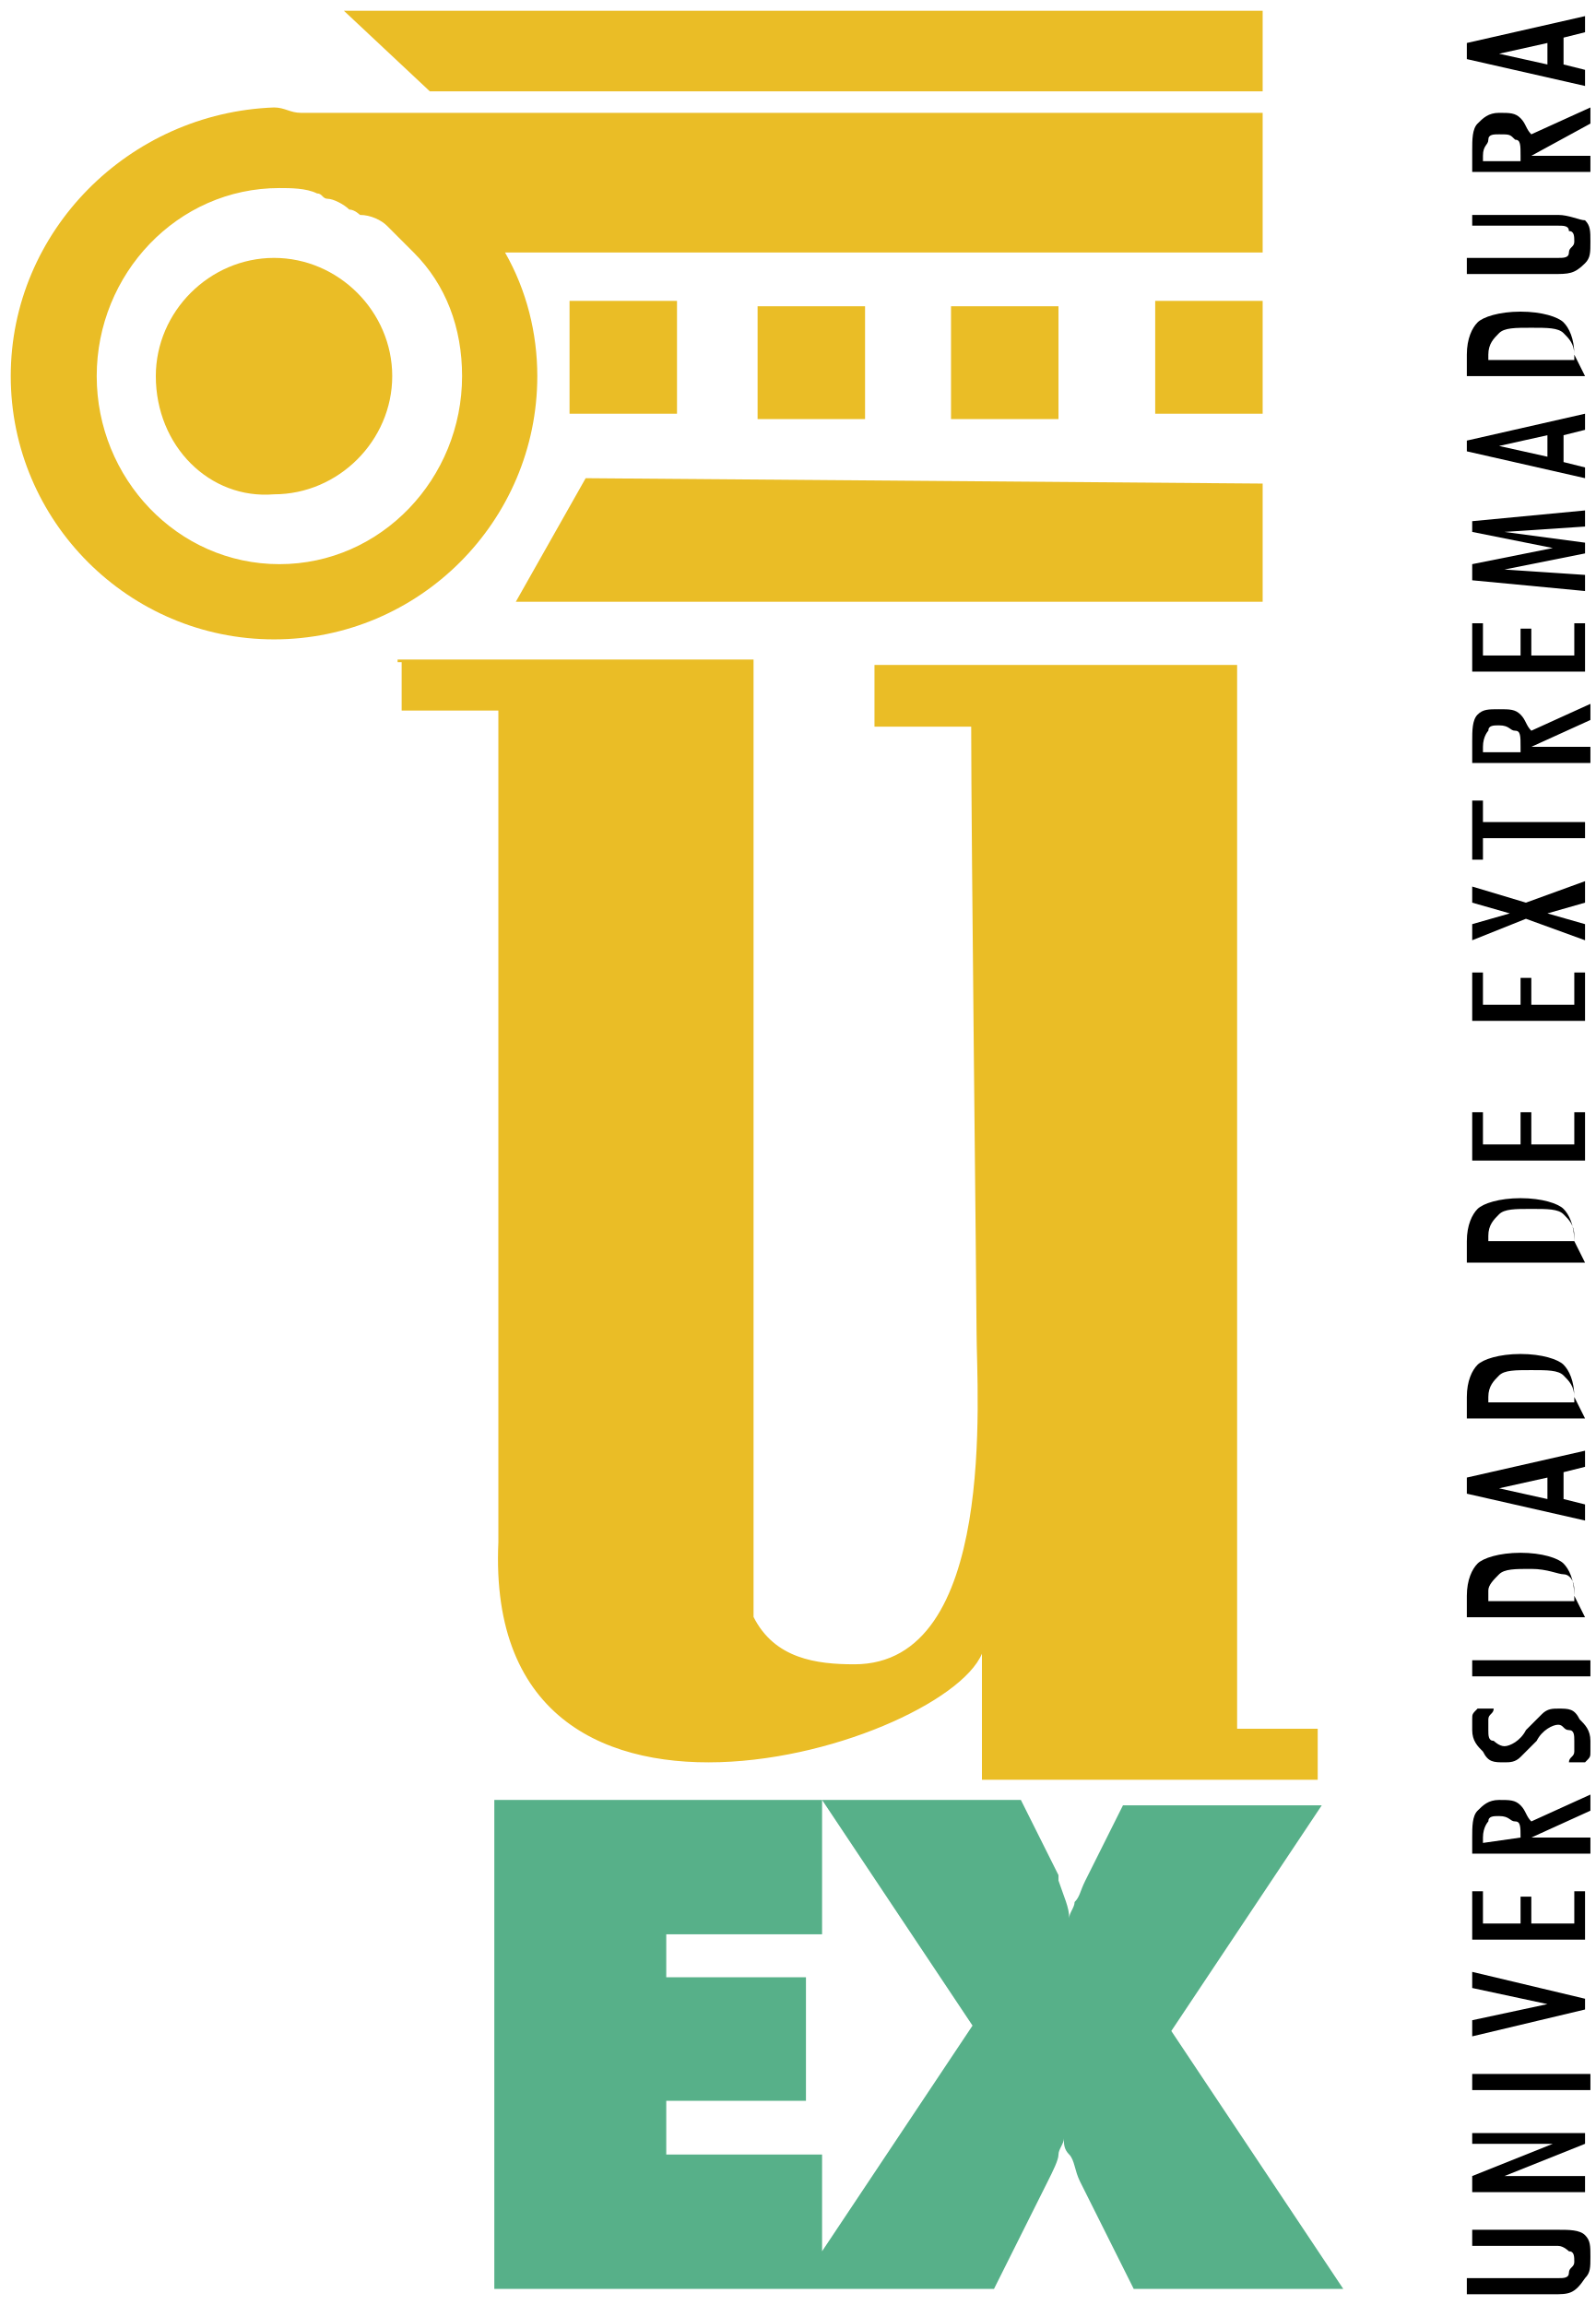
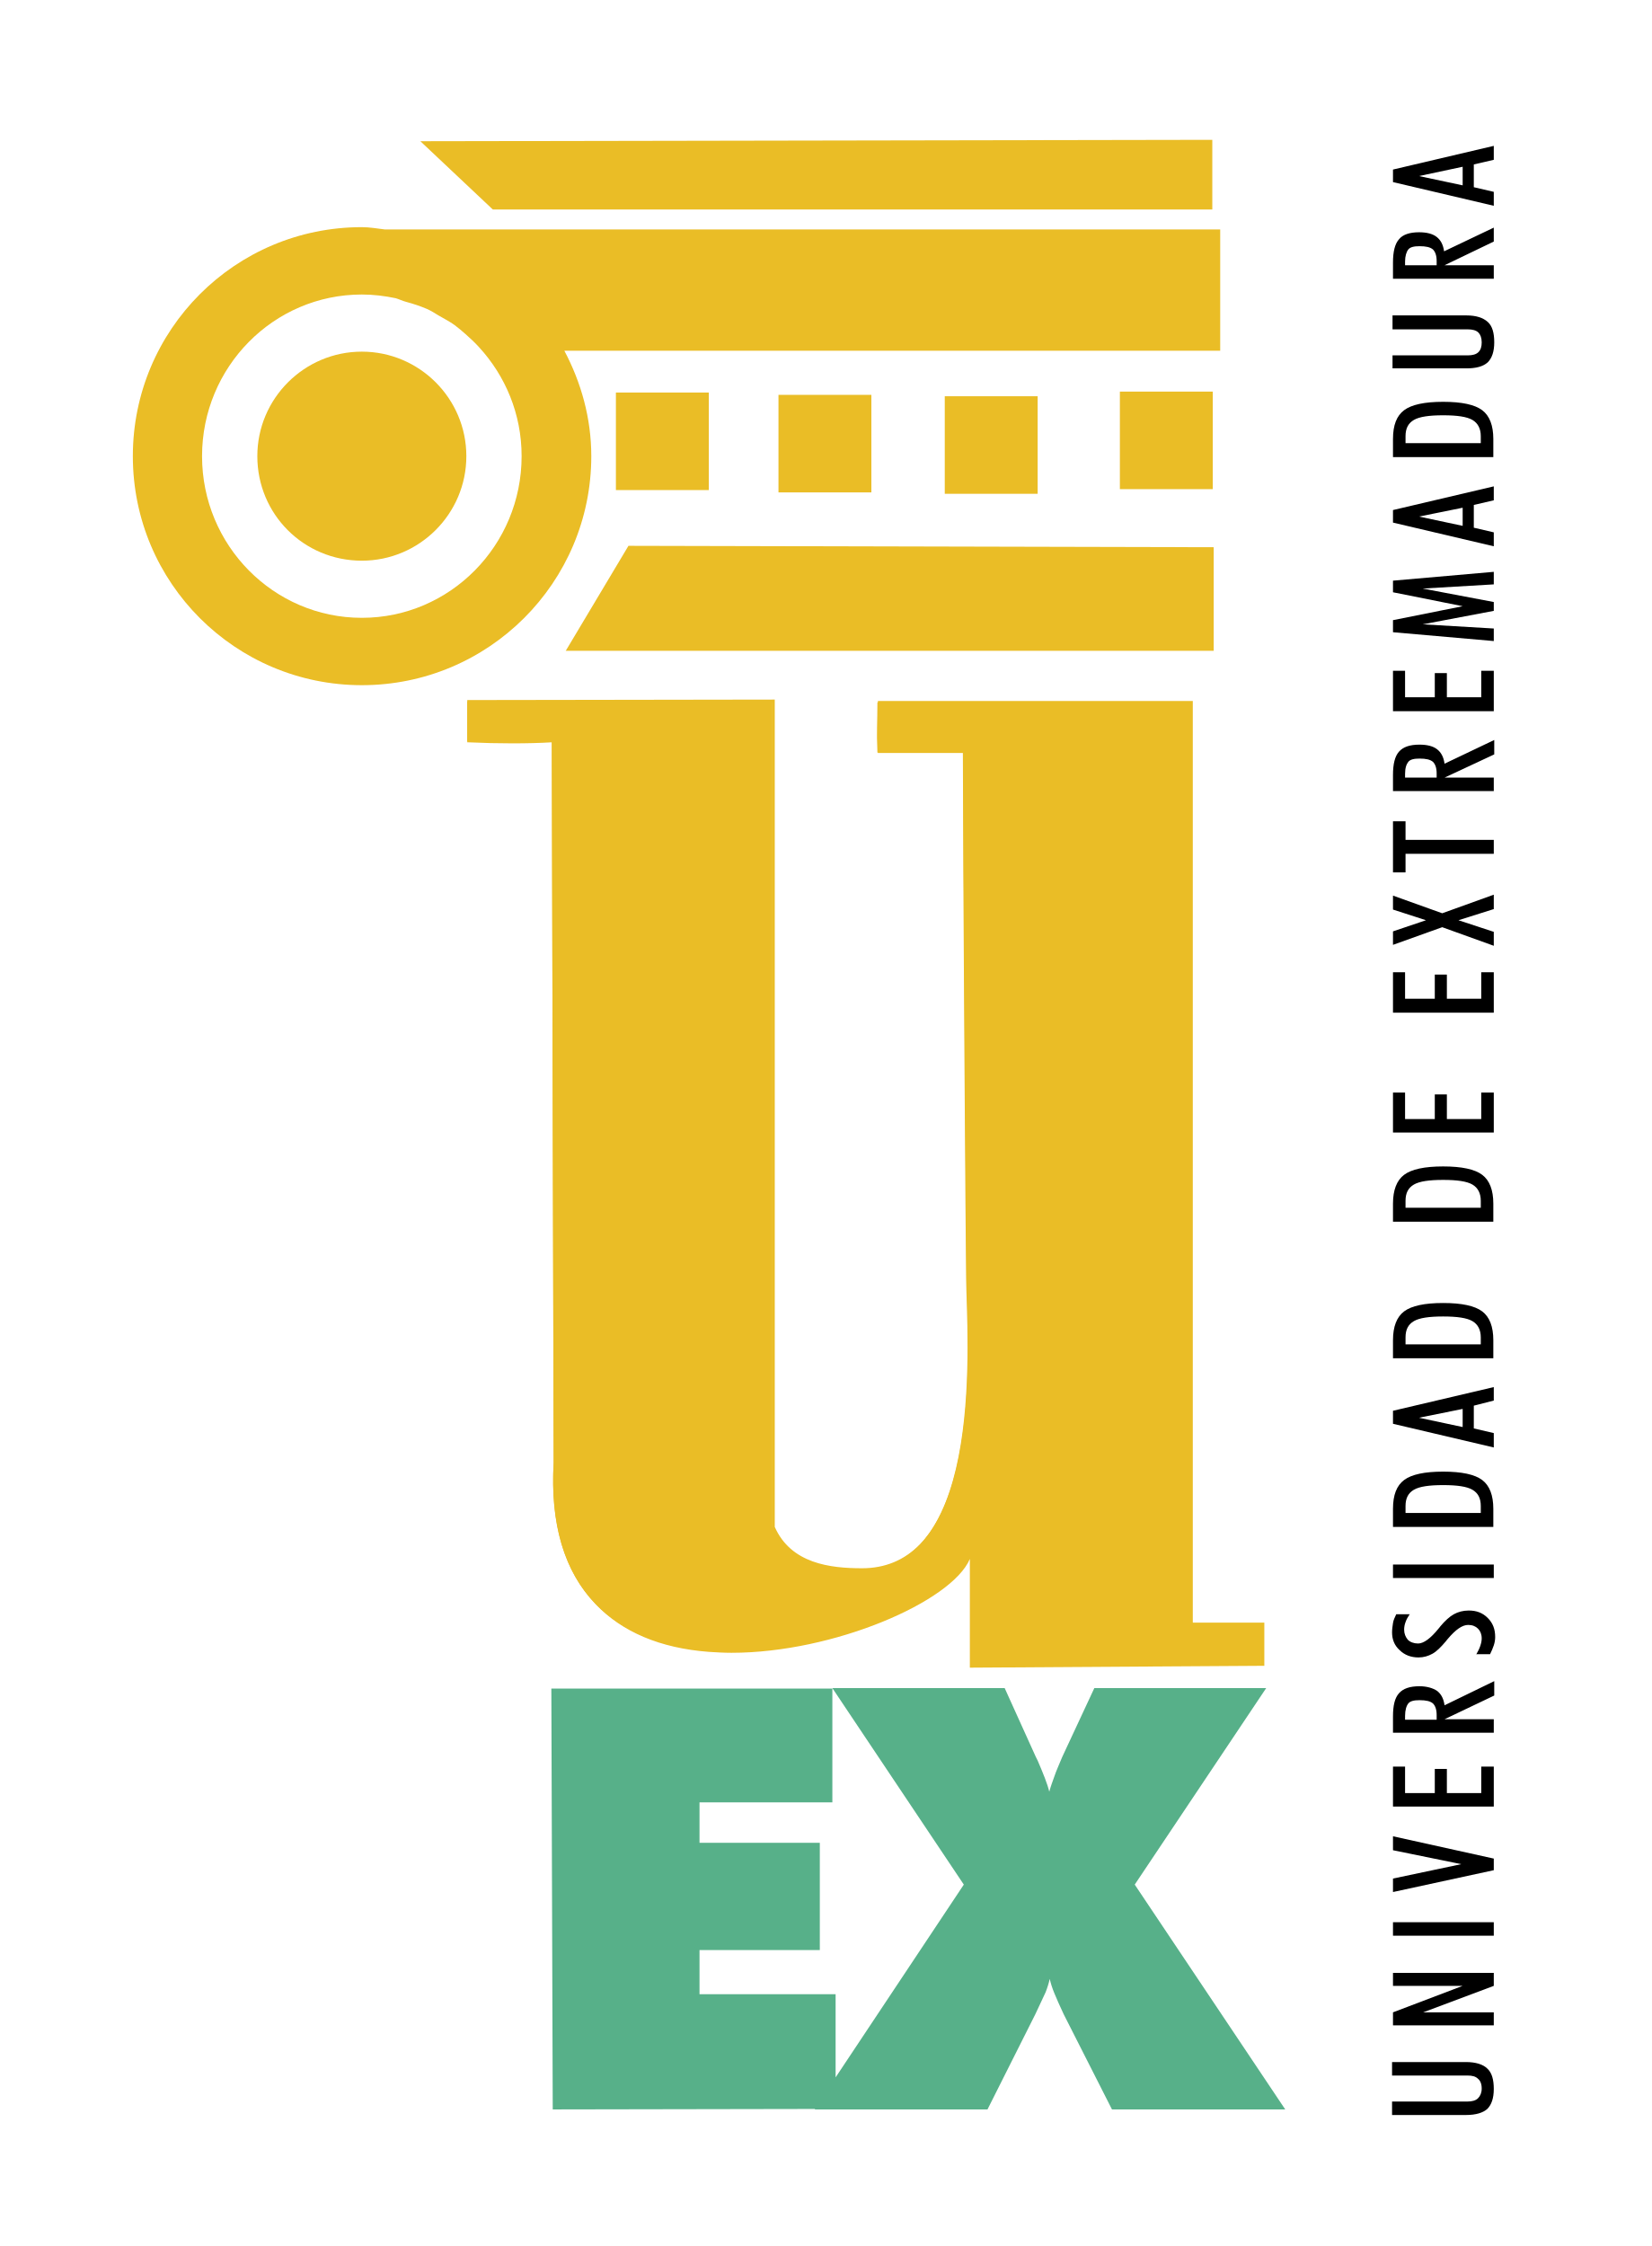
- <svg xmlns="http://www.w3.org/2000/svg" version="1.1" id="Capa_1" x="0px" y="0px" viewBox="0 0 29.7 42.9" style="enable-background:new 0 0 29.7 42.9;" xml:space="preserve">
+ <svg xmlns="http://www.w3.org/2000/svg" version="1.1" id="Capa_1" x="0px" y="0px" viewBox="0 0 35.55 48.35" style="enable-background:new 0 0 35.55 48.35;" xml:space="preserve">
  <style type="text/css">
	.st0{fill:#57B089;}
	.st1{fill:#EABD26;}
- 	.st2{fill:none;stroke:#EABD26;stroke-width:4.920000e-02;stroke-miterlimit:3.864;}
- 	.st3{fill-rule:evenodd;clip-rule:evenodd;}
+ 	.st2{fill-rule:evenodd;clip-rule:evenodd;}
</style>
  <g>
+     <path class="st0" d="M24.43,40.57l2.83-4.23h-3.7l-0.69,1.48c-0.07,0.17-0.13,0.3-0.17,0.42c-0.04,0.11-0.08,0.22-0.11,0.33   c-0.04-0.17-0.13-0.39-0.25-0.67c-0.02-0.04-0.03-0.06-0.04-0.08l-0.67-1.48h-3.71l2.83,4.23l-2.76,4.15v-1.79h-2.93v-0.95h2.59   v-2.31h-2.59v-0.87h2.86v-2.45h-6.05l0.03,9.06l5.65-0.01l-0.01,0.01h3.72l1.03-2.05c0.1-0.21,0.17-0.36,0.22-0.47   c0.04-0.1,0.07-0.2,0.09-0.29c0.02,0.09,0.05,0.19,0.1,0.31s0.11,0.26,0.2,0.45l1.04,2.05h3.73L24.43,40.57z" />
+   </g>
+   <g>
+     <rect x="13.26" y="8.45" class="st1" width="2" height="2.1" />
+   </g>
+   <g>
+     <rect x="16.76" y="8.5" class="st1" width="2" height="2.1" />
+   </g>
+   <g>
+     <rect x="20.34" y="8.53" class="st1" width="2" height="2.1" />
+   </g>
+   <g>
+     <rect x="24.11" y="8.43" class="st1" width="2" height="2.1" />
+   </g>
+   <g>
+     <polygon class="st1" points="13.53,11.75 12.18,14.01 26.13,14.01 26.13,11.78  " />
+   </g>
+   <g>
    <g>
-       <path class="st0" d="M21.8,37.8l2.8-4.2h-3.7L20.2,35c-0.1,0.2-0.1,0.3-0.2,0.4c0,0.1-0.1,0.2-0.1,0.3c0-0.2-0.1-0.4-0.2-0.7    c0,0,0-0.1,0-0.1L19,33.5h-3.7l2.8,4.2l-2.8,4.2v-1.8h-2.9v-1H15v-2.3h-2.6V36h2.9v-2.5H9.2l0,9.1l5.6,0l0,0h3.7l1-2    c0.1-0.2,0.2-0.4,0.2-0.5c0-0.1,0.1-0.2,0.1-0.3c0,0.1,0,0.2,0.1,0.3s0.1,0.3,0.2,0.5l1,2H25L21.8,37.8z" />
-       <rect x="10.6" y="5.6" class="st1" width="2" height="2.1" />
-       <rect x="14.1" y="5.7" class="st1" width="2" height="2.1" />
-       <rect x="17.7" y="5.7" class="st1" width="2" height="2.1" />
-       <rect x="21.5" y="5.6" class="st1" width="2" height="2.1" />
-       <polygon class="st1" points="10.9,8.9 9.6,11.2 23.5,11.2 23.5,9   " />
-       <g>
-         <path class="st1" d="M23.6,2.1h-18c-0.2,0-0.3-0.1-0.5-0.1C2.4,2.1,0.2,4.3,0.2,7c0,2.7,2.2,4.9,4.9,4.9c2.7,0,4.9-2.2,4.9-4.9     c0-0.8-0.2-1.6-0.6-2.3h14.1V2.1z M5.2,10.5c-1.9,0-3.4-1.6-3.4-3.5s1.5-3.5,3.4-3.5c0.2,0,0.5,0,0.7,0.1C6,3.6,6,3.7,6.1,3.7     c0.1,0,0.3,0.1,0.4,0.2c0.1,0,0.2,0.1,0.2,0.1C6.9,4,7.1,4.1,7.2,4.2c0.1,0.1,0.1,0.1,0.2,0.2c0.1,0.1,0.2,0.2,0.3,0.3     C8.3,5.3,8.6,6.1,8.6,7C8.6,8.9,7.1,10.5,5.2,10.5z" />
-         <polygon class="st1" points="23.5,1.7 23.5,0.2 6.4,0.2 8,1.7    " />
-       </g>
-       <path class="st1" d="M2.9,7c0-1.2,1-2.2,2.2-2.2s2.2,1,2.2,2.2s-1,2.2-2.2,2.2C3.9,9.3,2.9,8.3,2.9,7" />
-       <path class="st1" d="M7.4,12.3l6.6,0v17.8c0.4,0.8,1.2,0.9,1.9,0.9c2.7,0,2.3-5.1,2.3-6.2c0-0.6-0.1-9.2-0.1-11.3h-1.8    c0-0.5,0-0.7,0-1.1H23v19.8h1.5c0,0.4,0,0.5,0,0.9l-6.2,0v-2.5c-0.2,1.7-9.3,4.7-9-1.9l0-15.5c-0.5,0-1.2,0-1.8,0V12.3z" />
-       <path class="st2" d="M7.4,12.3l6.6,0v17.8c0.4,0.8,1.2,0.9,1.9,0.9c2.7,0,2.3-5.1,2.3-6.2c0-0.6-0.1-9.2-0.1-11.3h-1.8    c0-0.5,0-0.7,0-1.1H23v19.8h1.5c0,0.4,0,0.5,0,0.9l-6.2,0v-2.5c-0.2,1.7-9.3,4.7-9-1.9l0-15.5c-0.5,0-1.2,0-1.8,0V12.3z" />
+       <path class="st1" d="M26.27,4.94H8.29c-0.17-0.02-0.33-0.05-0.5-0.05c-2.73,0-4.93,2.21-4.93,4.93c0,2.73,2.21,4.93,4.93,4.93    c2.73,0,4.94-2.21,4.94-4.93c0-0.82-0.22-1.59-0.58-2.27h14.12V4.94z M7.79,13.3c-1.9,0-3.44-1.56-3.44-3.48s1.54-3.48,3.44-3.48    c0.25,0,0.49,0.03,0.73,0.08C8.59,6.44,8.67,6.48,8.75,6.5c0.15,0.04,0.3,0.09,0.44,0.15c0.09,0.04,0.17,0.09,0.25,0.14    C9.56,6.86,9.68,6.92,9.79,7c0.08,0.06,0.15,0.12,0.23,0.19c0.1,0.09,0.2,0.18,0.29,0.28c0.57,0.62,0.92,1.44,0.92,2.35    C11.23,11.74,9.69,13.3,7.79,13.3z" />
    </g>
    <g>
-       <path d="M28.9,42.7h-1.6v-0.3H29c0.1,0,0.2,0,0.2-0.1s0.1-0.1,0.1-0.2c0-0.1,0-0.2-0.1-0.2c0,0-0.1-0.1-0.2-0.1h-1.6v-0.3h1.6    c0.2,0,0.4,0,0.5,0.1c0.1,0.1,0.1,0.2,0.1,0.4c0,0.2,0,0.3-0.1,0.4C29.3,42.7,29.2,42.7,28.9,42.7" />
-       <polygon points="29.5,40.8 27.4,40.8 27.4,40.5 28.9,39.9 27.4,39.9 27.4,39.7 29.5,39.7 29.5,39.9 28,40.5 29.5,40.5   " />
-       <rect x="27.4" y="38.6" width="2.2" height="0.3" />
-       <polygon points="29.5,37.2 29.5,37.4 27.4,37.9 27.4,37.6 28.8,37.3 27.4,37 27.4,36.7   " />
-       <polygon points="29.5,36.1 27.4,36.1 27.4,35.2 27.6,35.2 27.6,35.8 28.3,35.8 28.3,35.3 28.5,35.3 28.5,35.8 29.3,35.8     29.3,35.2 29.5,35.2   " />
-       <path class="st3" d="M28.3,34.2L28.3,34.2c0-0.2,0-0.3-0.1-0.3c-0.1,0-0.1-0.1-0.3-0.1c-0.1,0-0.2,0-0.2,0.1c0,0-0.1,0.1-0.1,0.3    v0.1L28.3,34.2L28.3,34.2z M28.5,34.2h1.1v0.3h-2.2v-0.3c0-0.2,0-0.4,0.1-0.5c0.1-0.1,0.2-0.2,0.4-0.2c0.2,0,0.3,0,0.4,0.1    c0.1,0.1,0.1,0.2,0.2,0.3l1.1-0.5v0.3L28.5,34.2L28.5,34.2z" />
-       <path d="M29.2,32.8c0-0.1,0.1-0.1,0.1-0.2c0-0.1,0-0.1,0-0.2c0-0.1,0-0.2-0.1-0.2s-0.1-0.1-0.2-0.1c-0.1,0-0.3,0.1-0.4,0.3    c0,0,0,0,0,0c-0.1,0.1-0.2,0.2-0.3,0.3s-0.2,0.1-0.3,0.1c-0.2,0-0.3,0-0.4-0.2c-0.1-0.1-0.2-0.2-0.2-0.4c0-0.1,0-0.1,0-0.2    s0-0.1,0.1-0.2h0.3c0,0.1-0.1,0.1-0.1,0.2c0,0,0,0.1,0,0.2c0,0.1,0,0.2,0.1,0.2c0,0,0.1,0.1,0.2,0.1c0.1,0,0.3-0.1,0.4-0.3    c0,0,0,0,0,0c0.1-0.1,0.2-0.2,0.3-0.3s0.2-0.1,0.3-0.1c0.2,0,0.3,0,0.4,0.2c0.1,0.1,0.2,0.2,0.2,0.4c0,0.1,0,0.1,0,0.2    s0,0.1-0.1,0.2L29.2,32.8L29.2,32.8z" />
-       <rect x="27.4" y="30.9" width="2.2" height="0.3" />
-       <path class="st3" d="M29.3,29.8v-0.2c0-0.2-0.1-0.3-0.2-0.3s-0.3-0.1-0.6-0.1s-0.5,0-0.6,0.1c-0.1,0.1-0.2,0.2-0.2,0.3v0.2H29.3z     M29.5,30.1h-2.2v-0.4c0-0.3,0.1-0.5,0.2-0.6s0.4-0.2,0.8-0.2s0.7,0.1,0.8,0.2s0.2,0.3,0.2,0.6L29.5,30.1L29.5,30.1z" />
-       <path class="st3" d="M27.9,27.7l0.9,0.2v-0.4L27.9,27.7z M29.5,28.3l-2.2-0.5v-0.3l2.2-0.5v0.3l-0.4,0.1v0.5l0.4,0.1V28.3z" />
-       <path class="st3" d="M29.3,26.1V26c0-0.2-0.1-0.3-0.2-0.4s-0.3-0.1-0.6-0.1s-0.5,0-0.6,0.1c-0.1,0.1-0.2,0.2-0.2,0.4v0.1H29.3z     M29.5,26.4h-2.2V26c0-0.3,0.1-0.5,0.2-0.6s0.4-0.2,0.8-0.2s0.7,0.1,0.8,0.2s0.2,0.3,0.2,0.6L29.5,26.4L29.5,26.4z" />
-       <path class="st3" d="M29.3,23.2V23c0-0.2-0.1-0.3-0.2-0.4s-0.3-0.1-0.6-0.1s-0.5,0-0.6,0.1c-0.1,0.1-0.2,0.2-0.2,0.4v0.1H29.3z     M29.5,23.5h-2.2v-0.4c0-0.3,0.1-0.5,0.2-0.6s0.4-0.2,0.8-0.2s0.7,0.1,0.8,0.2s0.2,0.3,0.2,0.6L29.5,23.5L29.5,23.5z" />
-       <polygon points="29.5,21.6 27.4,21.6 27.4,20.7 27.6,20.7 27.6,21.3 28.3,21.3 28.3,20.7 28.5,20.7 28.5,21.3 29.3,21.3     29.3,20.7 29.5,20.7   " />
-       <polygon points="29.5,19 27.4,19 27.4,18.1 27.6,18.1 27.6,18.7 28.3,18.7 28.3,18.2 28.5,18.2 28.5,18.7 29.3,18.7 29.3,18.1     29.5,18.1   " />
-       <polygon points="29.5,17.5 28.4,17.1 27.4,17.5 27.4,17.2 28.1,17 27.4,16.8 27.4,16.5 28.4,16.8 29.5,16.4 29.5,16.8 28.8,17     29.5,17.2   " />
-       <polygon points="29.5,15.6 27.6,15.6 27.6,16 27.4,16 27.4,14.9 27.6,14.9 27.6,15.3 29.5,15.3   " />
-       <path class="st3" d="M28.3,13.9L28.3,13.9c0-0.2,0-0.3-0.1-0.3c-0.1,0-0.1-0.1-0.3-0.1c-0.1,0-0.2,0-0.2,0.1c0,0-0.1,0.1-0.1,0.3    v0.1H28.3z M28.5,13.9h1.1v0.3h-2.2v-0.4c0-0.2,0-0.4,0.1-0.5c0.1-0.1,0.2-0.1,0.4-0.1c0.2,0,0.3,0,0.4,0.1    c0.1,0.1,0.1,0.2,0.2,0.3l1.1-0.5v0.3L28.5,13.9L28.5,13.9z" />
-       <polygon points="29.5,12.5 27.4,12.5 27.4,11.6 27.6,11.6 27.6,12.2 28.3,12.2 28.3,11.7 28.5,11.7 28.5,12.2 29.3,12.2     29.3,11.6 29.5,11.6   " />
-       <polygon points="29.5,11 27.4,10.8 27.4,10.5 28.9,10.2 27.4,9.9 27.4,9.7 29.5,9.5 29.5,9.8 28,9.9 29.5,10.1 29.5,10.3 28,10.6     29.5,10.7   " />
-       <path class="st3" d="M27.9,8.3l0.9,0.2V8.1L27.9,8.3z M29.5,8.9l-2.2-0.5V8.2l2.2-0.5V8l-0.4,0.1v0.5l0.4,0.1V8.9z" />
-       <path class="st3" d="M29.3,6.7V6.6c0-0.2-0.1-0.3-0.2-0.4c-0.1-0.1-0.3-0.1-0.6-0.1s-0.5,0-0.6,0.1c-0.1,0.1-0.2,0.2-0.2,0.4v0.1    H29.3z M29.5,7h-2.2V6.6c0-0.3,0.1-0.5,0.2-0.6s0.4-0.2,0.8-0.2s0.7,0.1,0.8,0.2s0.2,0.3,0.2,0.6L29.5,7L29.5,7z" />
-       <path d="M28.9,5.1h-1.6V4.8H29c0.1,0,0.2,0,0.2-0.1s0.1-0.1,0.1-0.2c0-0.1,0-0.2-0.1-0.2c0-0.1-0.1-0.1-0.2-0.1h-1.6V4h1.6    c0.2,0,0.4,0.1,0.5,0.1c0.1,0.1,0.1,0.2,0.1,0.4c0,0.2,0,0.3-0.1,0.4C29.3,5.1,29.2,5.1,28.9,5.1" />
-       <path class="st3" d="M28.3,2.9L28.3,2.9c0-0.2,0-0.3-0.1-0.3c-0.1-0.1-0.1-0.1-0.3-0.1c-0.1,0-0.2,0-0.2,0.1    c0,0.1-0.1,0.1-0.1,0.3v0.1H28.3z M28.5,2.9h1.1v0.3h-2.2V2.8c0-0.2,0-0.4,0.1-0.5c0.1-0.1,0.2-0.2,0.4-0.2c0.2,0,0.3,0,0.4,0.1    c0.1,0.1,0.1,0.2,0.2,0.3l1.1-0.5v0.3L28.5,2.9L28.5,2.9z" />
-       <path class="st3" d="M27.9,1l0.9,0.2V0.8L27.9,1z M29.5,1.6l-2.2-0.5V0.8l2.2-0.5v0.3l-0.4,0.1v0.5l0.4,0.1V1.6z" />
+       <polygon class="st1" points="26.1,4.51 26.1,3.01 9.05,3.04 10.61,4.51   " />
    </g>
  </g>
+   <g>
+     <path class="st1" d="M5.54,9.82c0-1.24,1.01-2.25,2.25-2.25c1.24,0,2.25,1.01,2.25,2.25c0,1.24-1.01,2.25-2.25,2.25   C6.54,12.07,5.54,11.07,5.54,9.82" />
+   </g>
+   <g>
+     <path class="st1" d="M10.06,15.1l6.57-0.01v17.79c0.36,0.81,1.24,0.91,1.9,0.91c2.71,0,2.28-5.12,2.27-6.25   c-0.01-0.57-0.07-9.24-0.07-11.34h-1.84c-0.02-0.46,0-0.67,0-1.08l6.73,0v19.84l1.54,0c0,0.36-0.01,0.49-0.01,0.89l-6.25,0.02   v-2.49c-0.18,1.68-9.34,4.73-8.98-1.89l-0.04-15.53c-0.51,0.04-1.2,0.03-1.82,0V15.1z" />
+   </g>
+   <g>
+     <path class="st1" d="M20.88,35.9v-2.34c-0.39,0.92-2.93,2.02-5.13,2.02c-0.17,0-0.33-0.01-0.49-0.02   c-1.05-0.08-1.87-0.43-2.44-1.03c-0.67-0.7-0.98-1.72-0.9-3.05l-0.04-15.5c-0.5,0.03-1.16,0.03-1.8,0l-0.02,0v-0.91h0.02l6.6-0.01   v17.81c0.35,0.79,1.19,0.89,1.88,0.89c0.49,0,0.91-0.17,1.25-0.52c1.15-1.19,1.05-4.1,1.01-5.34c-0.01-0.15-0.01-0.27-0.01-0.37   c-0.01-0.57-0.07-9.19-0.07-11.32h-1.84l0-0.02c-0.01-0.29-0.01-0.48,0-0.68c0-0.12,0.01-0.25,0-0.4v-0.02l6.78,0v19.84l1.54,0   v0.02c0,0.14,0,0.24,0,0.34c0,0.16,0,0.3,0,0.55v0.02h-0.02L20.88,35.9z M20.88,33.37l0.05,0v2.47l6.21-0.02c0-0.23,0-0.37,0-0.53   c0-0.09,0-0.19,0-0.32l-1.54,0V15.14l-6.68,0c0,0.14,0,0.26,0,0.38c0,0.2-0.01,0.38,0,0.66h1.84v0.02   c-0.01,2.09,0.06,10.77,0.07,11.34c0,0.09,0.01,0.22,0.01,0.37c0.04,1.25,0.14,4.17-1.02,5.37c-0.34,0.36-0.77,0.54-1.28,0.54   c-0.65,0-1.56-0.1-1.92-0.92l0-0.01V15.12l-6.52,0.01v0.81c0.64,0.03,1.31,0.03,1.79,0l0.03,0v0.03l0.04,15.53   c-0.18,3.25,1.99,3.92,3.3,4.02c0.17,0.01,0.35,0.02,0.52,0.02C18.23,35.54,20.79,34.22,20.88,33.37z" />
+   </g>
+   <g>
+     <path d="M31.56,45.53h-1.59v-0.29h1.62c0.1,0,0.18-0.02,0.23-0.07c0.05-0.05,0.08-0.12,0.08-0.21c0-0.1-0.03-0.17-0.08-0.21   c-0.05-0.05-0.12-0.07-0.23-0.07h-1.62v-0.29h1.59c0.21,0,0.37,0.05,0.46,0.14c0.1,0.09,0.14,0.24,0.14,0.44   c0,0.2-0.05,0.34-0.14,0.43C31.93,45.48,31.78,45.53,31.56,45.53" />
+   </g>
+   <g>
+     <polygon points="32.16,43.6 29.99,43.6 29.99,43.32 31.49,42.75 29.99,42.75 29.99,42.47 32.16,42.47 32.16,42.75 30.64,43.32    32.16,43.32  " />
+   </g>
+   <g>
+     <rect x="29.99" y="41.38" width="2.17" height="0.29" />
+   </g>
+   <g>
+     <polygon points="32.16,40.01 32.16,40.26 29.99,40.73 29.99,40.44 31.46,40.13 29.99,39.83 29.99,39.53  " />
+   </g>
+   <g>
+     <polygon points="32.16,38.89 29.99,38.89 29.99,38.03 30.25,38.03 30.25,38.6 30.89,38.6 30.89,38.08 31.15,38.08 31.15,38.6    31.89,38.6 31.89,38.03 32.16,38.03  " />
+   </g>
+   <g>
+     <path class="st2" d="M30.93,37.01v-0.09c0-0.12-0.03-0.2-0.08-0.25c-0.06-0.05-0.15-0.07-0.29-0.07c-0.12,0-0.2,0.02-0.24,0.07   c-0.04,0.05-0.07,0.14-0.07,0.27v0.08H30.93z M31.1,37.01h1.06v0.29h-2.17v-0.35c0-0.24,0.04-0.4,0.13-0.5   c0.09-0.1,0.23-0.15,0.44-0.15c0.16,0,0.29,0.04,0.38,0.1c0.09,0.07,0.14,0.17,0.16,0.31l1.07-0.52v0.31L31.1,37.01L31.1,37.01z" />
+   </g>
+   <g>
+     <path d="M31.78,35.62c0.04-0.07,0.07-0.13,0.09-0.19c0.02-0.06,0.03-0.11,0.03-0.16c0-0.09-0.03-0.16-0.08-0.21   c-0.05-0.05-0.12-0.08-0.21-0.08c-0.13,0-0.27,0.1-0.44,0.3c-0.02,0.02-0.03,0.04-0.04,0.05c-0.11,0.13-0.2,0.22-0.29,0.27   c-0.09,0.05-0.19,0.08-0.3,0.08c-0.16,0-0.3-0.05-0.41-0.16c-0.11-0.1-0.16-0.23-0.16-0.38c0-0.07,0.01-0.13,0.02-0.2   s0.04-0.12,0.07-0.19h0.29c-0.04,0.06-0.07,0.11-0.09,0.17c-0.02,0.05-0.03,0.11-0.03,0.16c0,0.09,0.03,0.16,0.08,0.22   c0.05,0.05,0.13,0.08,0.22,0.08c0.12,0,0.27-0.11,0.44-0.32c0.02-0.02,0.03-0.04,0.04-0.05c0.1-0.12,0.2-0.21,0.29-0.26   c0.09-0.05,0.2-0.08,0.32-0.08c0.17,0,0.3,0.05,0.41,0.16c0.11,0.11,0.16,0.24,0.16,0.41c0,0.06-0.01,0.12-0.03,0.18   c-0.02,0.06-0.05,0.13-0.08,0.19H31.78z" />
+   </g>
+   <g>
+     <rect x="29.99" y="33.68" width="2.17" height="0.29" />
+   </g>
+   <g>
+     <path class="st2" d="M31.88,32.57v-0.15c0-0.17-0.06-0.28-0.18-0.35c-0.12-0.07-0.33-0.1-0.63-0.1c-0.3,0-0.51,0.03-0.63,0.1   c-0.12,0.07-0.18,0.18-0.18,0.35v0.15H31.88z M32.16,32.87h-2.17v-0.39c0-0.3,0.08-0.5,0.24-0.62c0.16-0.12,0.44-0.18,0.84-0.18   c0.4,0,0.68,0.06,0.84,0.18c0.16,0.12,0.24,0.33,0.24,0.62V32.87z" />
+   </g>
+   <g>
+     <path class="st2" d="M30.55,30.52l0.94,0.2v-0.39L30.55,30.52z M32.16,31.16l-2.17-0.51v-0.28l2.17-0.51v0.29l-0.43,0.11v0.49   l0.43,0.1V31.16z" />
+   </g>
+   <g>
+     <path class="st2" d="M31.88,28.94v-0.15c0-0.16-0.06-0.28-0.18-0.35c-0.12-0.07-0.33-0.1-0.63-0.1c-0.3,0-0.51,0.03-0.63,0.1   c-0.12,0.07-0.18,0.18-0.18,0.35v0.15H31.88z M32.16,29.24h-2.17v-0.39c0-0.29,0.08-0.5,0.24-0.62c0.16-0.12,0.44-0.18,0.84-0.18   c0.4,0,0.68,0.06,0.84,0.18c0.16,0.12,0.24,0.33,0.24,0.62V29.24z" />
+   </g>
+   <g>
+     <path class="st2" d="M31.88,26v-0.15c0-0.16-0.06-0.28-0.18-0.35c-0.12-0.07-0.33-0.1-0.63-0.1c-0.3,0-0.51,0.03-0.63,0.1   c-0.12,0.07-0.18,0.18-0.18,0.35V26H31.88z M32.16,26.3h-2.17v-0.39c0-0.29,0.08-0.5,0.24-0.62c0.16-0.12,0.44-0.18,0.84-0.18   c0.4,0,0.68,0.06,0.84,0.18c0.16,0.12,0.24,0.33,0.24,0.62V26.3z" />
+   </g>
+   <g>
+     <polygon points="32.16,24.38 29.99,24.38 29.99,23.52 30.25,23.52 30.25,24.09 30.89,24.09 30.89,23.56 31.15,23.56 31.15,24.09    31.89,24.09 31.89,23.52 32.16,23.52  " />
+   </g>
+   <g>
+     <polygon points="32.16,21.8 29.99,21.8 29.99,20.93 30.25,20.93 30.25,21.5 30.89,21.5 30.89,20.98 31.15,20.98 31.15,21.5    31.89,21.5 31.89,20.93 32.16,20.93  " />
+   </g>
+   <g>
+     <polygon points="32.16,20.36 31.05,19.96 29.99,20.34 29.99,20.05 30.7,19.81 29.99,19.58 29.99,19.28 31.05,19.66 32.16,19.26    32.16,19.57 31.4,19.81 32.16,20.06  " />
+   </g>
+   <g>
+     <polygon points="32.16,18.38 30.26,18.38 30.26,18.78 29.99,18.78 29.99,17.68 30.26,17.68 30.26,18.08 32.16,18.08  " />
+   </g>
+   <g>
+     <path class="st2" d="M30.93,16.74v-0.09c0-0.12-0.03-0.2-0.08-0.25c-0.06-0.05-0.15-0.07-0.29-0.07c-0.12,0-0.2,0.02-0.24,0.07   c-0.04,0.05-0.07,0.13-0.07,0.26v0.08H30.93z M31.1,16.74h1.06v0.29h-2.17v-0.35c0-0.23,0.04-0.4,0.13-0.5   c0.09-0.1,0.23-0.15,0.44-0.15c0.16,0,0.29,0.03,0.38,0.1c0.09,0.07,0.14,0.17,0.16,0.31l1.07-0.51v0.31L31.1,16.74L31.1,16.74z" />
+   </g>
+   <g>
+     <polygon points="32.16,15.31 29.99,15.31 29.99,14.44 30.25,14.44 30.25,15.01 30.89,15.01 30.89,14.49 31.15,14.49 31.15,15.01    31.89,15.01 31.89,14.44 32.16,14.44  " />
+   </g>
+   <g>
+     <polygon points="32.16,13.8 29.99,13.61 29.99,13.35 31.49,13.05 29.99,12.75 29.99,12.5 32.16,12.31 32.16,12.58 30.63,12.67    32.16,12.96 32.16,13.15 30.63,13.44 32.16,13.53  " />
+   </g>
+   <g>
+     <path class="st2" d="M30.55,11.12l0.94,0.2v-0.39L30.55,11.12z M32.16,11.76l-2.17-0.51v-0.27l2.17-0.51v0.3l-0.43,0.1v0.49   l0.43,0.1V11.76z" />
+   </g>
+   <g>
+     <path class="st2" d="M31.88,9.54V9.39c0-0.16-0.06-0.28-0.18-0.35c-0.12-0.07-0.33-0.1-0.63-0.1c-0.3,0-0.51,0.03-0.63,0.1   c-0.12,0.07-0.18,0.18-0.18,0.35v0.15H31.88z M32.16,9.84h-2.17V9.45c0-0.3,0.08-0.5,0.24-0.62c0.16-0.12,0.44-0.18,0.84-0.18   c0.4,0,0.68,0.06,0.84,0.18c0.16,0.12,0.24,0.33,0.24,0.62V9.84z" />
+   </g>
+   <g>
+     <path d="M31.57,7.93h-1.59V7.65h1.62c0.1,0,0.18-0.02,0.23-0.07c0.05-0.05,0.07-0.12,0.07-0.21c0-0.1-0.03-0.17-0.07-0.21   c-0.05-0.05-0.13-0.07-0.23-0.07h-1.62V6.79h1.59c0.21,0,0.36,0.05,0.46,0.14c0.1,0.09,0.14,0.24,0.14,0.44   c0,0.2-0.05,0.34-0.14,0.43C31.93,7.89,31.78,7.93,31.57,7.93" />
+   </g>
+   <g>
+     <path class="st2" d="M30.93,5.71V5.62c0-0.12-0.03-0.2-0.08-0.25c-0.06-0.05-0.15-0.07-0.29-0.07c-0.12,0-0.2,0.02-0.24,0.07   c-0.04,0.05-0.07,0.14-0.07,0.26v0.08H30.93z M31.1,5.71h1.06V6h-2.17V5.65c0-0.23,0.04-0.4,0.13-0.5C30.2,5.05,30.35,5,30.55,5   c0.16,0,0.29,0.03,0.38,0.1c0.09,0.07,0.14,0.17,0.16,0.31l1.07-0.51V5.2L31.1,5.71L31.1,5.71z" />
+   </g>
+   <g>
+     <path class="st2" d="M30.55,3.79l0.94,0.2V3.59L30.55,3.79z M32.16,4.43l-2.17-0.51V3.65l2.17-0.51v0.3l-0.43,0.1v0.49l0.43,0.1   V4.43z" />
+   </g>
</svg>
